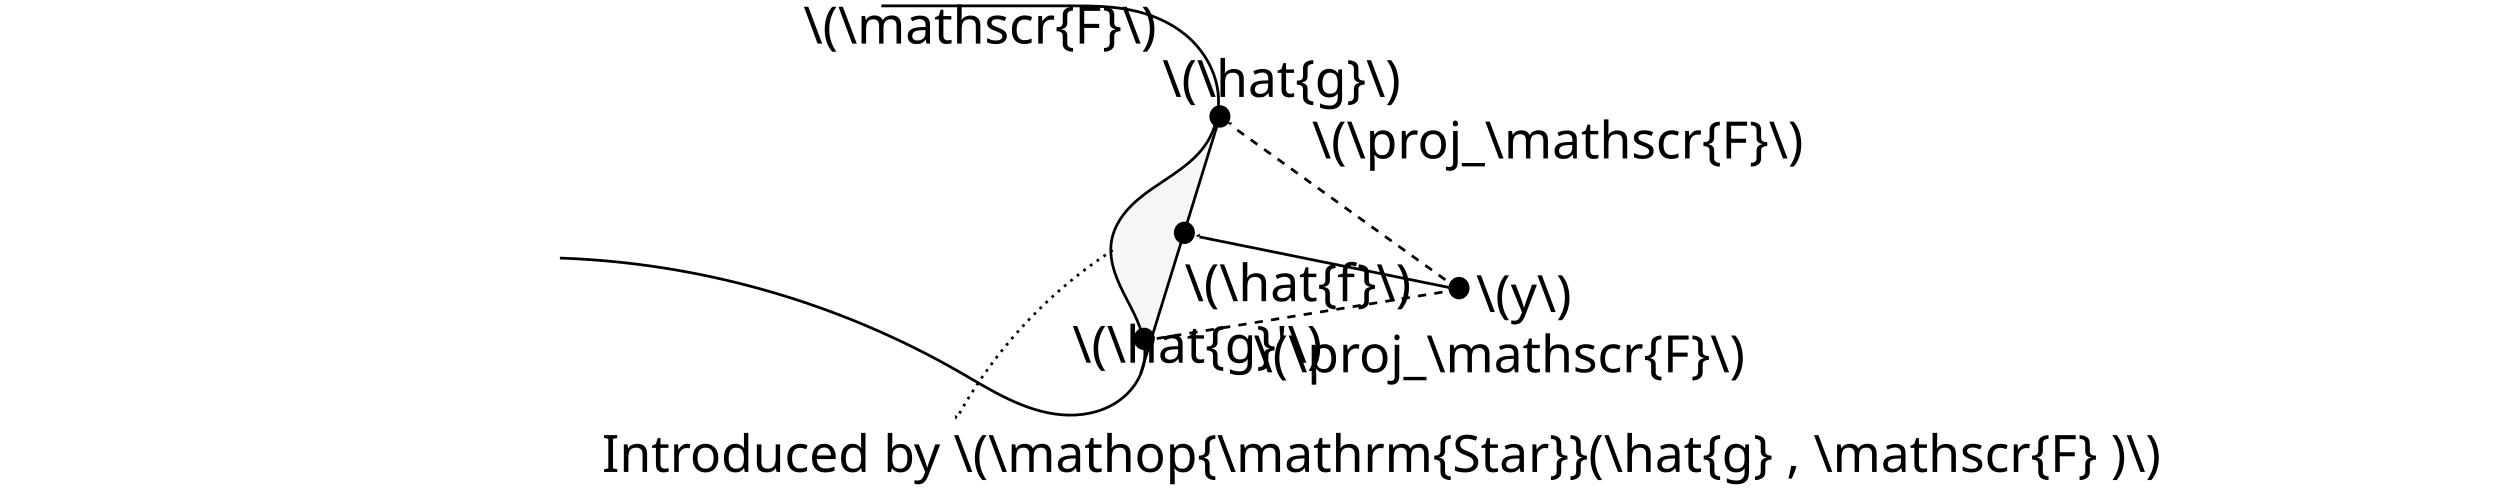
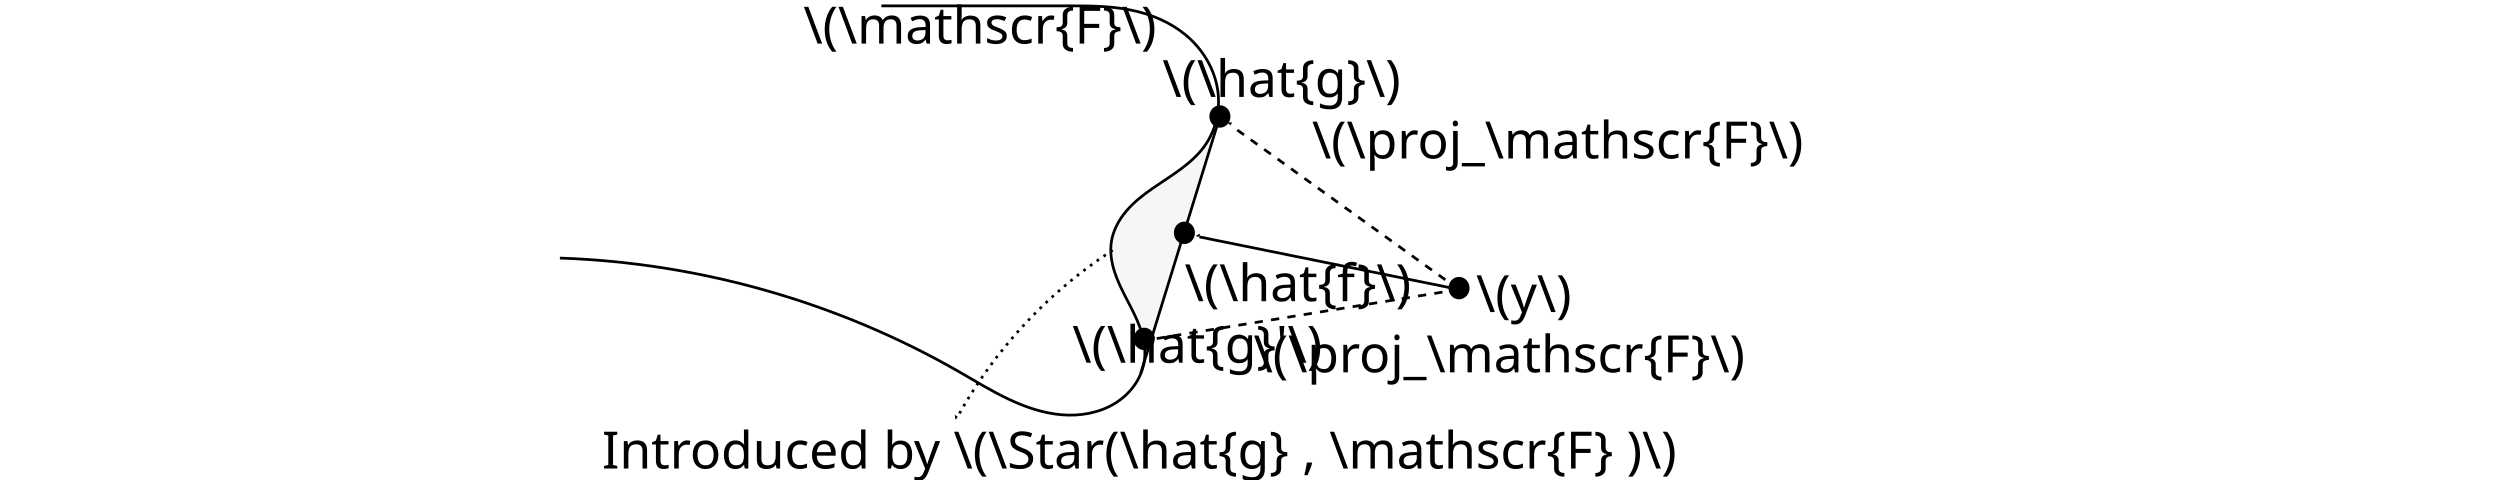
- <svg xmlns="http://www.w3.org/2000/svg" width="240mm" height="47mm" viewBox="0 0 240 47" version="1.1" id="svg8">
+ <svg xmlns="http://www.w3.org/2000/svg" width="240mm" height="46mm" viewBox="0 0 240 46" version="1.1" id="svg8">
  <defs id="defs2">
    <marker id="marker-arrow-1" orient="auto-start-reverse" refY="0" refX="0" markerHeight="3" markerWidth="2">
      <g transform="scale(1.393333)" id="g1">
        <path d="M -1.554,2.072 C -1.425,1.295 0,0.13 0.389,0 0,-0.13 -1.425,-1.295 -1.554,-2.072" style="fill:none;stroke:#000000;stroke-linecap:round;stroke-linejoin:round;stroke-miterlimit:10;stroke-dasharray:none;stroke-opacity:1" id="path1-3" />
+ 
+ 



0" /&gt;
   </g>
    </marker>
    <marker id="marker-arrow-1-8" orient="auto-start-reverse" refY="0" refX="0" markerHeight="3" markerWidth="2">
      <g transform="scale(1.393333)" id="g1-8">
        <path d="M -1.554,2.072 C -1.425,1.295 0,0.13 0.389,0 0,-0.13 -1.425,-1.295 -1.554,-2.072" style="fill:none;stroke:#000000;stroke-linecap:round;stroke-linejoin:round;stroke-miterlimit:10;stroke-dasharray:none;stroke-opacity:1" id="path1-3-3" />



+ 
+ 
0" /&gt;
   </g>
    </marker>
    <marker id="marker-arrow-1-84" orient="auto-start-reverse" refY="0" refX="0" markerHeight="3" markerWidth="2">
      <g transform="scale(1.393333)" id="g1-0">
        <path d="M -1.554,2.072 C -1.425,1.295 0,0.13 0.389,0 0,-0.13 -1.425,-1.295 -1.554,-2.072" style="fill:none;stroke:#000000;stroke-linecap:round;stroke-linejoin:round;stroke-miterlimit:10;stroke-dasharray:none;stroke-opacity:1" id="path1-4" />
+ 
+ 
0" /&gt;
   </g>
    </marker>
    <marker id="marker-arrow-1-3" orient="auto-start-reverse" refY="0" refX="0" markerHeight="3" markerWidth="2">
      <g transform="scale(1.393333)" id="g1-9">
        <path d="M -1.554,2.072 C -1.425,1.295 0,0.13 0.389,0 0,-0.13 -1.425,-1.295 -1.554,-2.072" style="fill:none;stroke:#000000;stroke-linecap:round;stroke-linejoin:round;stroke-miterlimit:10;stroke-dasharray:none;stroke-opacity:1" id="path1-7" />
+ 
+ 
0" /&gt;
   </g>
    </marker>
    <marker id="marker-arrow-1-37" orient="auto-start-reverse" refY="0" refX="0" markerHeight="3" markerWidth="2">
      <g transform="scale(1.393333)" id="g1-5">
        <path d="M -1.554,2.072 C -1.425,1.295 0,0.13 0.389,0 0,-0.13 -1.425,-1.295 -1.554,-2.072" style="fill:none;stroke:#000000;stroke-linecap:round;stroke-linejoin:round;stroke-miterlimit:10;stroke-dasharray:none;stroke-opacity:1" id="path1-0" />
+ 
+ 
0" /&gt;
   </g>
    </marker>
    <marker id="marker-arrow-1-7" orient="auto-start-reverse" refY="0" refX="0" markerHeight="3" markerWidth="2">
      <g transform="scale(1.393333)" id="g1-1">
        <path d="M -1.554,2.072 C -1.425,1.295 0,0.13 0.389,0 0,-0.13 -1.425,-1.295 -1.554,-2.072" style="fill:none;stroke:#000000;stroke-linecap:round;stroke-linejoin:round;stroke-miterlimit:10;stroke-dasharray:none;stroke-opacity:1" id="path1-5" />
+ 
+ 
0" /&gt;
   </g>
    </marker>
    <marker id="marker-arrow-1-85" orient="auto-start-reverse" refY="0" refX="0" markerHeight="3" markerWidth="2">
      <g transform="scale(1.393333)" id="g1-6">
        <path d="M -1.554,2.072 C -1.425,1.295 0,0.13 0.389,0 0,-0.13 -1.425,-1.295 -1.554,-2.072" style="fill:none;stroke:#000000;stroke-linecap:round;stroke-linejoin:round;stroke-miterlimit:10;stroke-dasharray:none;stroke-opacity:1" id="path1-79" />
+ 
+ 
0" /&gt;
   </g>
    </marker>
    <marker id="marker-arrow-1-1" orient="auto-start-reverse" refY="0" refX="0" markerHeight="3" markerWidth="2">
      <g transform="scale(1.393333)" id="g1-2">
        <path d="M -1.554,2.072 C -1.425,1.295 0,0.13 0.389,0 0,-0.13 -1.425,-1.295 -1.554,-2.072" style="fill:none;stroke:#000000;stroke-linecap:round;stroke-linejoin:round;stroke-miterlimit:10;stroke-dasharray:none;stroke-opacity:1" id="path1-04" />
+ 
+ 
0" /&gt;
   </g>
    </marker>
    <marker id="marker-arrow-1-4" orient="auto-start-reverse" refY="0" refX="0" markerHeight="3" markerWidth="2">
      <g transform="scale(1.393333)" id="g1-59">
        <path d="M -1.554,2.072 C -1.425,1.295 0,0.13 0.389,0 0,-0.13 -1.425,-1.295 -1.554,-2.072" style="fill:none;stroke:#000000;stroke-linecap:round;stroke-linejoin:round;stroke-miterlimit:10;stroke-dasharray:none;stroke-opacity:1" id="path1-75" />
+ 
+ 
0" /&gt;
   </g>
    </marker>
    <marker id="marker-arrow-1-5" orient="auto-start-reverse" refY="0" refX="0" markerHeight="3" markerWidth="2">
      <g transform="scale(1.393333)" id="g1-56">
        <path d="M -1.554,2.072 C -1.425,1.295 0,0.13 0.389,0 0,-0.13 -1.425,-1.295 -1.554,-2.072" style="fill:none;stroke:#000000;stroke-linecap:round;stroke-linejoin:round;stroke-miterlimit:10;stroke-dasharray:none;stroke-opacity:1" id="path1-32" />
+ 
+ 
0" /&gt;
   </g>
    </marker>
    <marker id="marker-arrow-1-33" orient="auto-start-reverse" refY="0" refX="0" markerHeight="3" markerWidth="2">
      <g transform="scale(1.393333)" id="g1-50">
        <path d="M -1.554,2.072 C -1.425,1.295 0,0.13 0.389,0 0,-0.13 -1.425,-1.295 -1.554,-2.072" style="fill:none;stroke:#000000;stroke-linecap:round;stroke-linejoin:round;stroke-miterlimit:10;stroke-dasharray:none;stroke-opacity:1" id="path1-2" />
+ 
+ 
0" /&gt;
   </g>
    </marker>
    <marker id="marker-arrow-1-32" orient="auto-start-reverse" refY="0" refX="0" markerHeight="3" markerWidth="2">
      <g transform="scale(1.393333)" id="g1-7">
        <path d="M -1.554,2.072 C -1.425,1.295 0,0.13 0.389,0 0,-0.13 -1.425,-1.295 -1.554,-2.072" style="fill:none;stroke:#000000;stroke-linecap:round;stroke-linejoin:round;stroke-miterlimit:10;stroke-dasharray:none;stroke-opacity:1" id="path1-1" />
+ 
+ 
0" /&gt;
   </g>
    </marker>
  </defs>
  <g id="layer1" transform="translate(0,-177)">
    <path style="fill:none;stroke:#000000;stroke-width:0.265px;stroke-linecap:butt;stroke-linejoin:miter;stroke-opacity:1" d="m 84.614,182.854 h 18.093 c 1.954,0 3.922,0.015 5.838,0.399 1.916,0.384 3.78,1.149 5.283,2.398 1.503,1.249 2.619,2.987 3.004,4.903 0.385,1.916 0.012,3.989 -1.087,5.604 -1.246,1.831 -3.264,2.949 -5.084,4.211 -0.91,0.631 -1.793,1.318 -2.513,2.159 -0.72,0.841 -1.275,1.849 -1.45,2.943 -0.155,0.972 -0.004,1.974 0.297,2.911 0.301,0.937 0.749,1.82 1.202,2.694 0.453,0.874 0.916,1.748 1.248,2.674 0.333,0.927 0.534,1.916 0.446,2.896 -0.08,0.893 -0.402,1.759 -0.899,2.505 -0.497,0.746 -1.166,1.373 -1.928,1.846 -1.523,0.947 -3.383,1.264 -5.169,1.11 -1.787,-0.153 -3.51,-0.752 -5.129,-1.524 -1.619,-0.771 -3.148,-1.716 -4.703,-2.608 C 80.431,211.301 67.152,207.52 53.748,207.067" id="path1" transform="translate(0,-5.291667)" />
    <text xml:space="preserve" style="font-size:4.939px;line-height:1.25;font-family:sans-serif;text-decoration-color:#000000;letter-spacing:0px;word-spacing:0px;fill:#000000;stroke-width:0.265;-inkscape-stroke:none;stop-color:#000000" x="77.13" y="181.182" id="text1">
      <tspan id="tspan1" style="stroke-width:0.265" x="77.13" y="181.182">\(\mathscr{F}\)</tspan>
    </text>
    <text xml:space="preserve" style="font-size:4.939px;line-height:1.25;font-family:sans-serif;text-decoration-color:#000000;letter-spacing:0px;word-spacing:0px;fill:#000000;stroke-width:0.265;-inkscape-stroke:none;stop-color:#000000" x="137.569" y="243.748" id="text2-7">
      <tspan style="stroke-width:0.265" x="137.569" y="243.748" id="tspan3" />
    </text>
    <path style="font-variation-settings:normal;vector-effect:none;fill:#000000;fill-opacity:1;fill-rule:evenodd;stroke:none;stroke-width:0.265;stroke-linecap:butt;stroke-linejoin:miter;stroke-miterlimit:4;stroke-dasharray:none;stroke-dashoffset:0;stroke-opacity:1;-inkscape-stroke:none;marker-start:none;marker-end:none;stop-color:#000000" id="path4" d="m 141.078,204.664 a 1.012,1.077 0 0 1 -1.015,1.071 1.012,1.077 0 0 1 -1.01,-1.077 1.012,1.077 0 0 1 1.01,-1.077 1.012,1.077 0 0 1 1.015,1.071" />
    <path style="font-variation-settings:normal;vector-effect:none;fill:#000000;fill-opacity:1;fill-rule:evenodd;stroke:none;stroke-width:0.265;stroke-linecap:butt;stroke-linejoin:miter;stroke-miterlimit:4;stroke-dasharray:none;stroke-dashoffset:0;stroke-opacity:1;-inkscape-stroke:none;marker-start:none;marker-end:none;stop-color:#000000" id="path4-5" d="m 118.124,188.187 a 1.012,1.077 0 0 1 -1.015,1.071 1.012,1.077 0 0 1 -1.01,-1.077 1.012,1.077 0 0 1 1.01,-1.077 1.012,1.077 0 0 1 1.015,1.071" />
    <text xml:space="preserve" style="font-size:4.939px;line-height:1.25;font-family:sans-serif;text-decoration-color:#000000;letter-spacing:0px;word-spacing:0px;fill:#000000;stroke-width:0.265;-inkscape-stroke:none;stop-color:#000000" x="141.709" y="206.959" id="text4">
      <tspan id="tspan4" style="stroke-width:0.265" x="141.709" y="206.959">\(y\)</tspan>
    </text>
    <path style="fill:none;fill-opacity:1;stroke:#000000;stroke-width:0.265;stroke-linecap:butt;stroke-linejoin:miter;stroke-dasharray:0.794, 0.794;stroke-opacity:1;marker-start:none;marker-end:url(#marker-arrow-1)" d="M 125.755,213.389 103.834,197.608" id="path5" transform="translate(14.28939,-8.599782)" />
    <path style="font-variation-settings:normal;vector-effect:none;fill:#000000;fill-opacity:1;fill-rule:evenodd;stroke:none;stroke-width:0.265;stroke-linecap:butt;stroke-linejoin:miter;stroke-miterlimit:4;stroke-dasharray:none;stroke-dashoffset:0;stroke-opacity:1;-inkscape-stroke:none;marker-start:none;marker-end:none;stop-color:#000000" id="path4-5-2" d="m 110.854,209.541 a 1.012,1.077 0 0 1 -1.015,1.071 1.012,1.077 0 0 1 -1.01,-1.077 1.012,1.077 0 0 1 1.01,-1.077 1.012,1.077 0 0 1 1.015,1.071" />
    <path style="fill:none;fill-opacity:1;stroke:#000000;stroke-width:0.265;stroke-linecap:butt;stroke-linejoin:miter;stroke-dasharray:0.794, 0.794;stroke-opacity:1;marker-start:none;marker-end:url(#marker-arrow-1-8)" d="m 135.756,201.268 -29.19,4.74" id="path5-2" transform="translate(4.288617,3.520608)" />
    <text xml:space="preserve" style="font-size:4.939px;line-height:1.25;font-family:sans-serif;text-decoration-color:#000000;letter-spacing:0px;word-spacing:0px;fill:#000000;stroke-width:0.265;-inkscape-stroke:none;stop-color:#000000" x="111.59" y="186.309" id="text5">
      <tspan id="tspan5" style="stroke-width:0.265" x="111.59" y="186.309">\(\hat{g}\)</tspan>
    </text>
    <text xml:space="preserve" style="font-size:4.939px;line-height:1.25;font-family:sans-serif;text-decoration-color:#000000;letter-spacing:0px;word-spacing:0px;fill:#000000;stroke-width:0.265;-inkscape-stroke:none;stop-color:#000000" x="102.946" y="211.822" id="text5-9">
      <tspan id="tspan5-8" style="stroke-width:0.265" x="102.946" y="211.822">\(\hat{g}'\)</tspan>
    </text>
    <path style="font-variation-settings:normal;vector-effect:none;fill:#000000;fill-opacity:1;fill-rule:evenodd;stroke:none;stroke-width:0.265;stroke-linecap:butt;stroke-linejoin:miter;stroke-miterlimit:4;stroke-dasharray:none;stroke-dashoffset:0;stroke-opacity:1;-inkscape-stroke:none;marker-start:none;marker-end:none;stop-color:#000000" id="path4-5-5" d="m 114.714,199.356 a 1.012,1.077 0 0 1 -1.015,1.071 1.012,1.077 0 0 1 -1.01,-1.077 1.012,1.077 0 0 1 1.01,-1.077 1.012,1.077 0 0 1 1.015,1.071" />
    <text xml:space="preserve" style="font-size:4.939px;line-height:1.25;font-family:sans-serif;text-decoration-color:#000000;letter-spacing:0px;word-spacing:0px;fill:#000000;stroke-width:0.265;-inkscape-stroke:none;stop-color:#000000" x="113.729" y="205.912" id="text7">
      <tspan id="tspan7" style="stroke-width:0.265" x="113.729" y="205.912">\(\hat{f}\)</tspan>
    </text>
    <text xml:space="preserve" style="font-size:4.939px;line-height:1.25;font-family:sans-serif;text-decoration-color:#000000;letter-spacing:0px;word-spacing:0px;fill:#000000;stroke-width:0.265;-inkscape-stroke:none;stop-color:#000000" x="125.954" y="192.21" id="text3">
      <tspan id="tspan2-8" style="stroke-width:0.265" x="125.954" y="192.21">\(\proj_\mathscr{F}\)</tspan>
    </text>
    <text xml:space="preserve" style="font-size:4.939px;line-height:1.25;font-family:sans-serif;text-decoration-color:#000000;letter-spacing:0px;word-spacing:0px;fill:#000000;stroke-width:0.265;-inkscape-stroke:none;stop-color:#000000" x="120.344" y="212.741" id="text3-7">
      <tspan id="tspan2-8-4" style="stroke-width:0.265" x="120.344" y="212.741">\(\proj_\mathscr{F}\)</tspan>
    </text>
    <path style="fill:none;stroke:#000000;stroke-width:0.265px;stroke-linecap:butt;stroke-linejoin:miter;stroke-opacity:1" d="m 117.111,193.473 -7.604,24.661" id="path2" transform="translate(0,-5.291667)" />
    <path style="opacity:0.3;fill:#000000;fill-opacity:0.12;stroke:none;stroke-width:0.265;stroke-linejoin:round;stroke-dasharray:none;stroke-opacity:1;marker-start:none;marker-end:none" d="m 110.033,210.185 c -0.206,-1.352 -0.548,-2.262 -1.671,-4.444 -1.186,-2.304 -1.541,-3.391 -1.544,-4.722 -0.002,-1.005 0.23,-1.826 0.771,-2.723 0.762,-1.263 1.74,-2.141 4.243,-3.808 2.291,-1.526 3.339,-2.457 4.146,-3.684 0.131,-0.199 0.238,-0.34 0.238,-0.313 1.1e-4,0.054 -6.107,19.877 -6.132,19.903 -0.009,0.009 -0.031,-0.085 -0.05,-0.209 z" id="path3" />
-     <text xml:space="preserve" style="font-size:4.939px;line-height:1.25;font-family:sans-serif;text-decoration-color:#000000;letter-spacing:0px;word-spacing:0px;fill:#000000;stroke-width:0.265;-inkscape-stroke:none;stop-color:#000000" x="57.789" y="222.303" id="text8">
-       <tspan id="tspan8" style="stroke-width:0.265" x="57.789" y="222.303">Introduced by \(\mathop{\mathrm{Star}}(\hat{g} , \mathscr{F} )\)</tspan>
+     <text xml:space="preserve" style="font-size:4.939px;line-height:1.25;font-family:sans-serif;text-decoration-color:#000000;letter-spacing:0px;word-spacing:0px;fill:#000000;stroke-width:0.265;-inkscape-stroke:none;stop-color:#000000" x="57.789" y="221.98" id="text8">
+       <tspan id="tspan8" style="stroke-width:0.265" x="57.789" y="221.98">Introduced by \(\Star(\hat{g} , \mathscr{F} )\)</tspan>
    </text>
    <path style="fill:none;fill-opacity:1;stroke:#000000;stroke-width:0.265;stroke-linecap:butt;stroke-linejoin:miter;stroke-dasharray:none;stroke-opacity:1;marker-start:none;marker-end:url(#marker-arrow-1)" d="m 140.044,210.081 -24.896,-5.044" id="path8" transform="translate(0,-5.291667)" />
    <path style="fill:none;fill-opacity:1;stroke:#000000;stroke-width:0.265;stroke-linecap:butt;stroke-linejoin:miter;stroke-dasharray:0.265, 0.529;stroke-opacity:1;marker-start:none;marker-end:url(#marker-arrow-1)" d="m 106.818,206.31 c -3.621,2.355 -6.901,5.233 -9.708,8.516 -1.968,2.302 -3.703,4.802 -5.172,7.451" id="path9" transform="translate(0,-5.291667)" />
  </g>
</svg>
